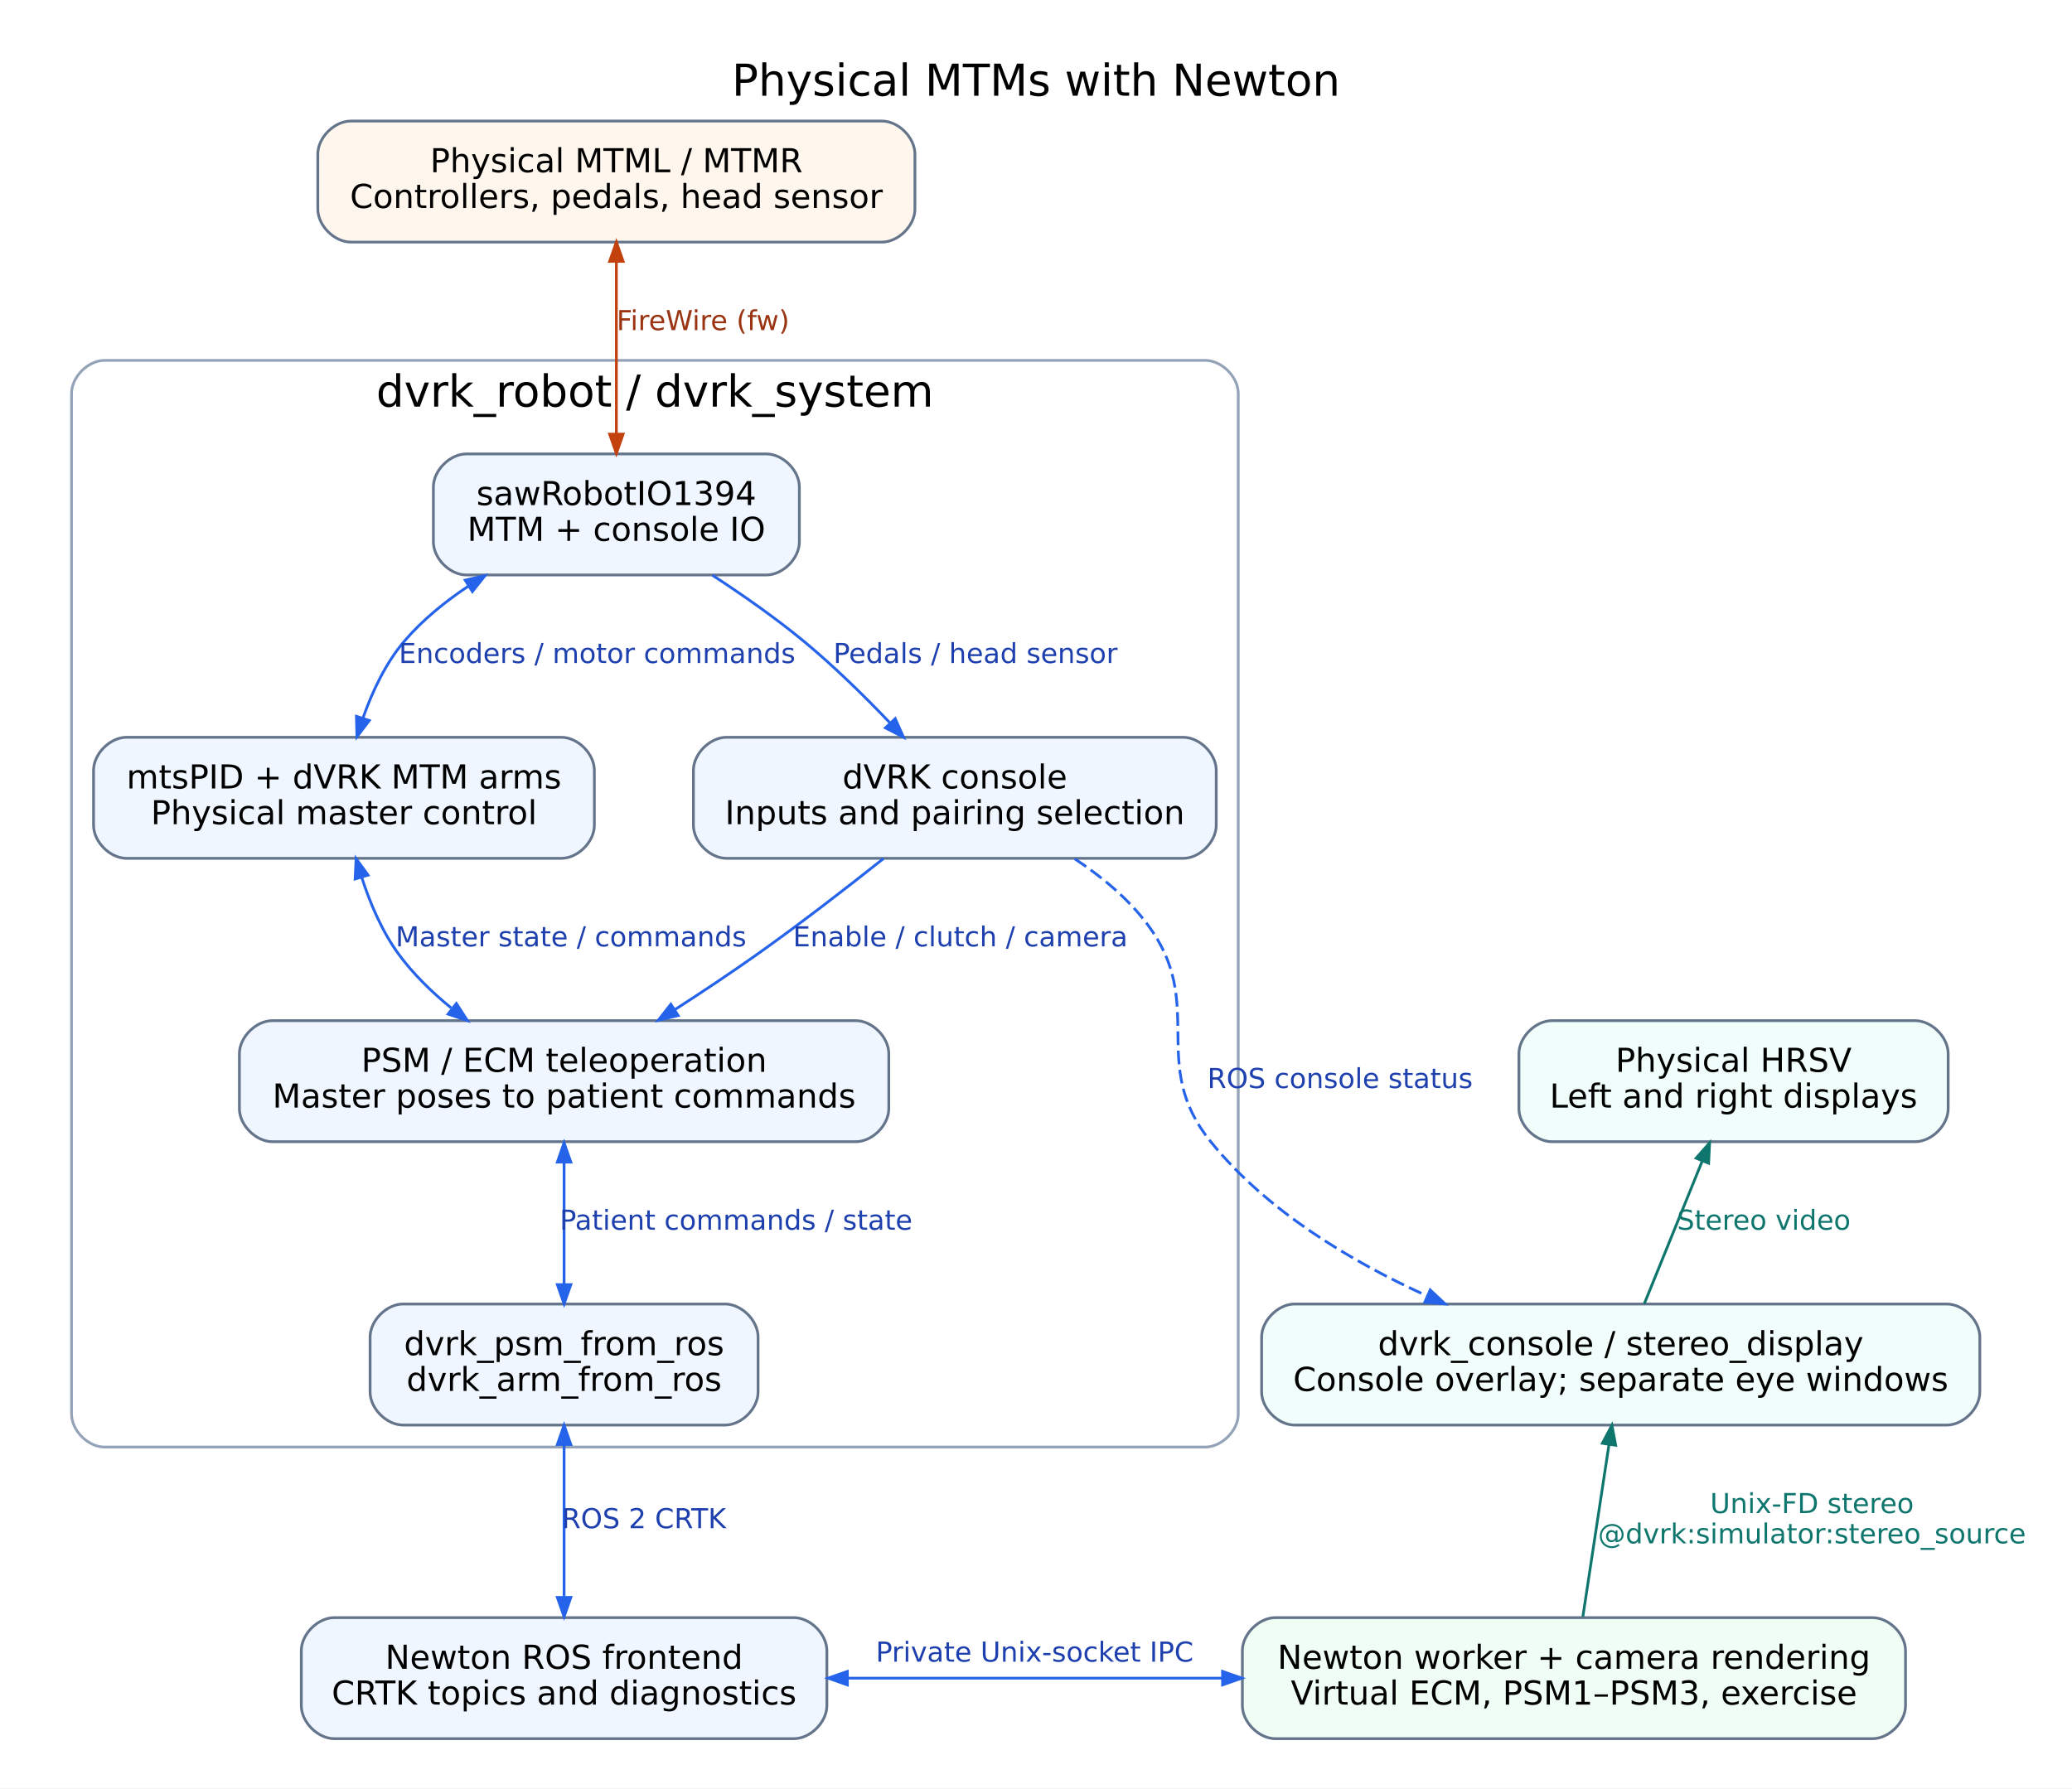
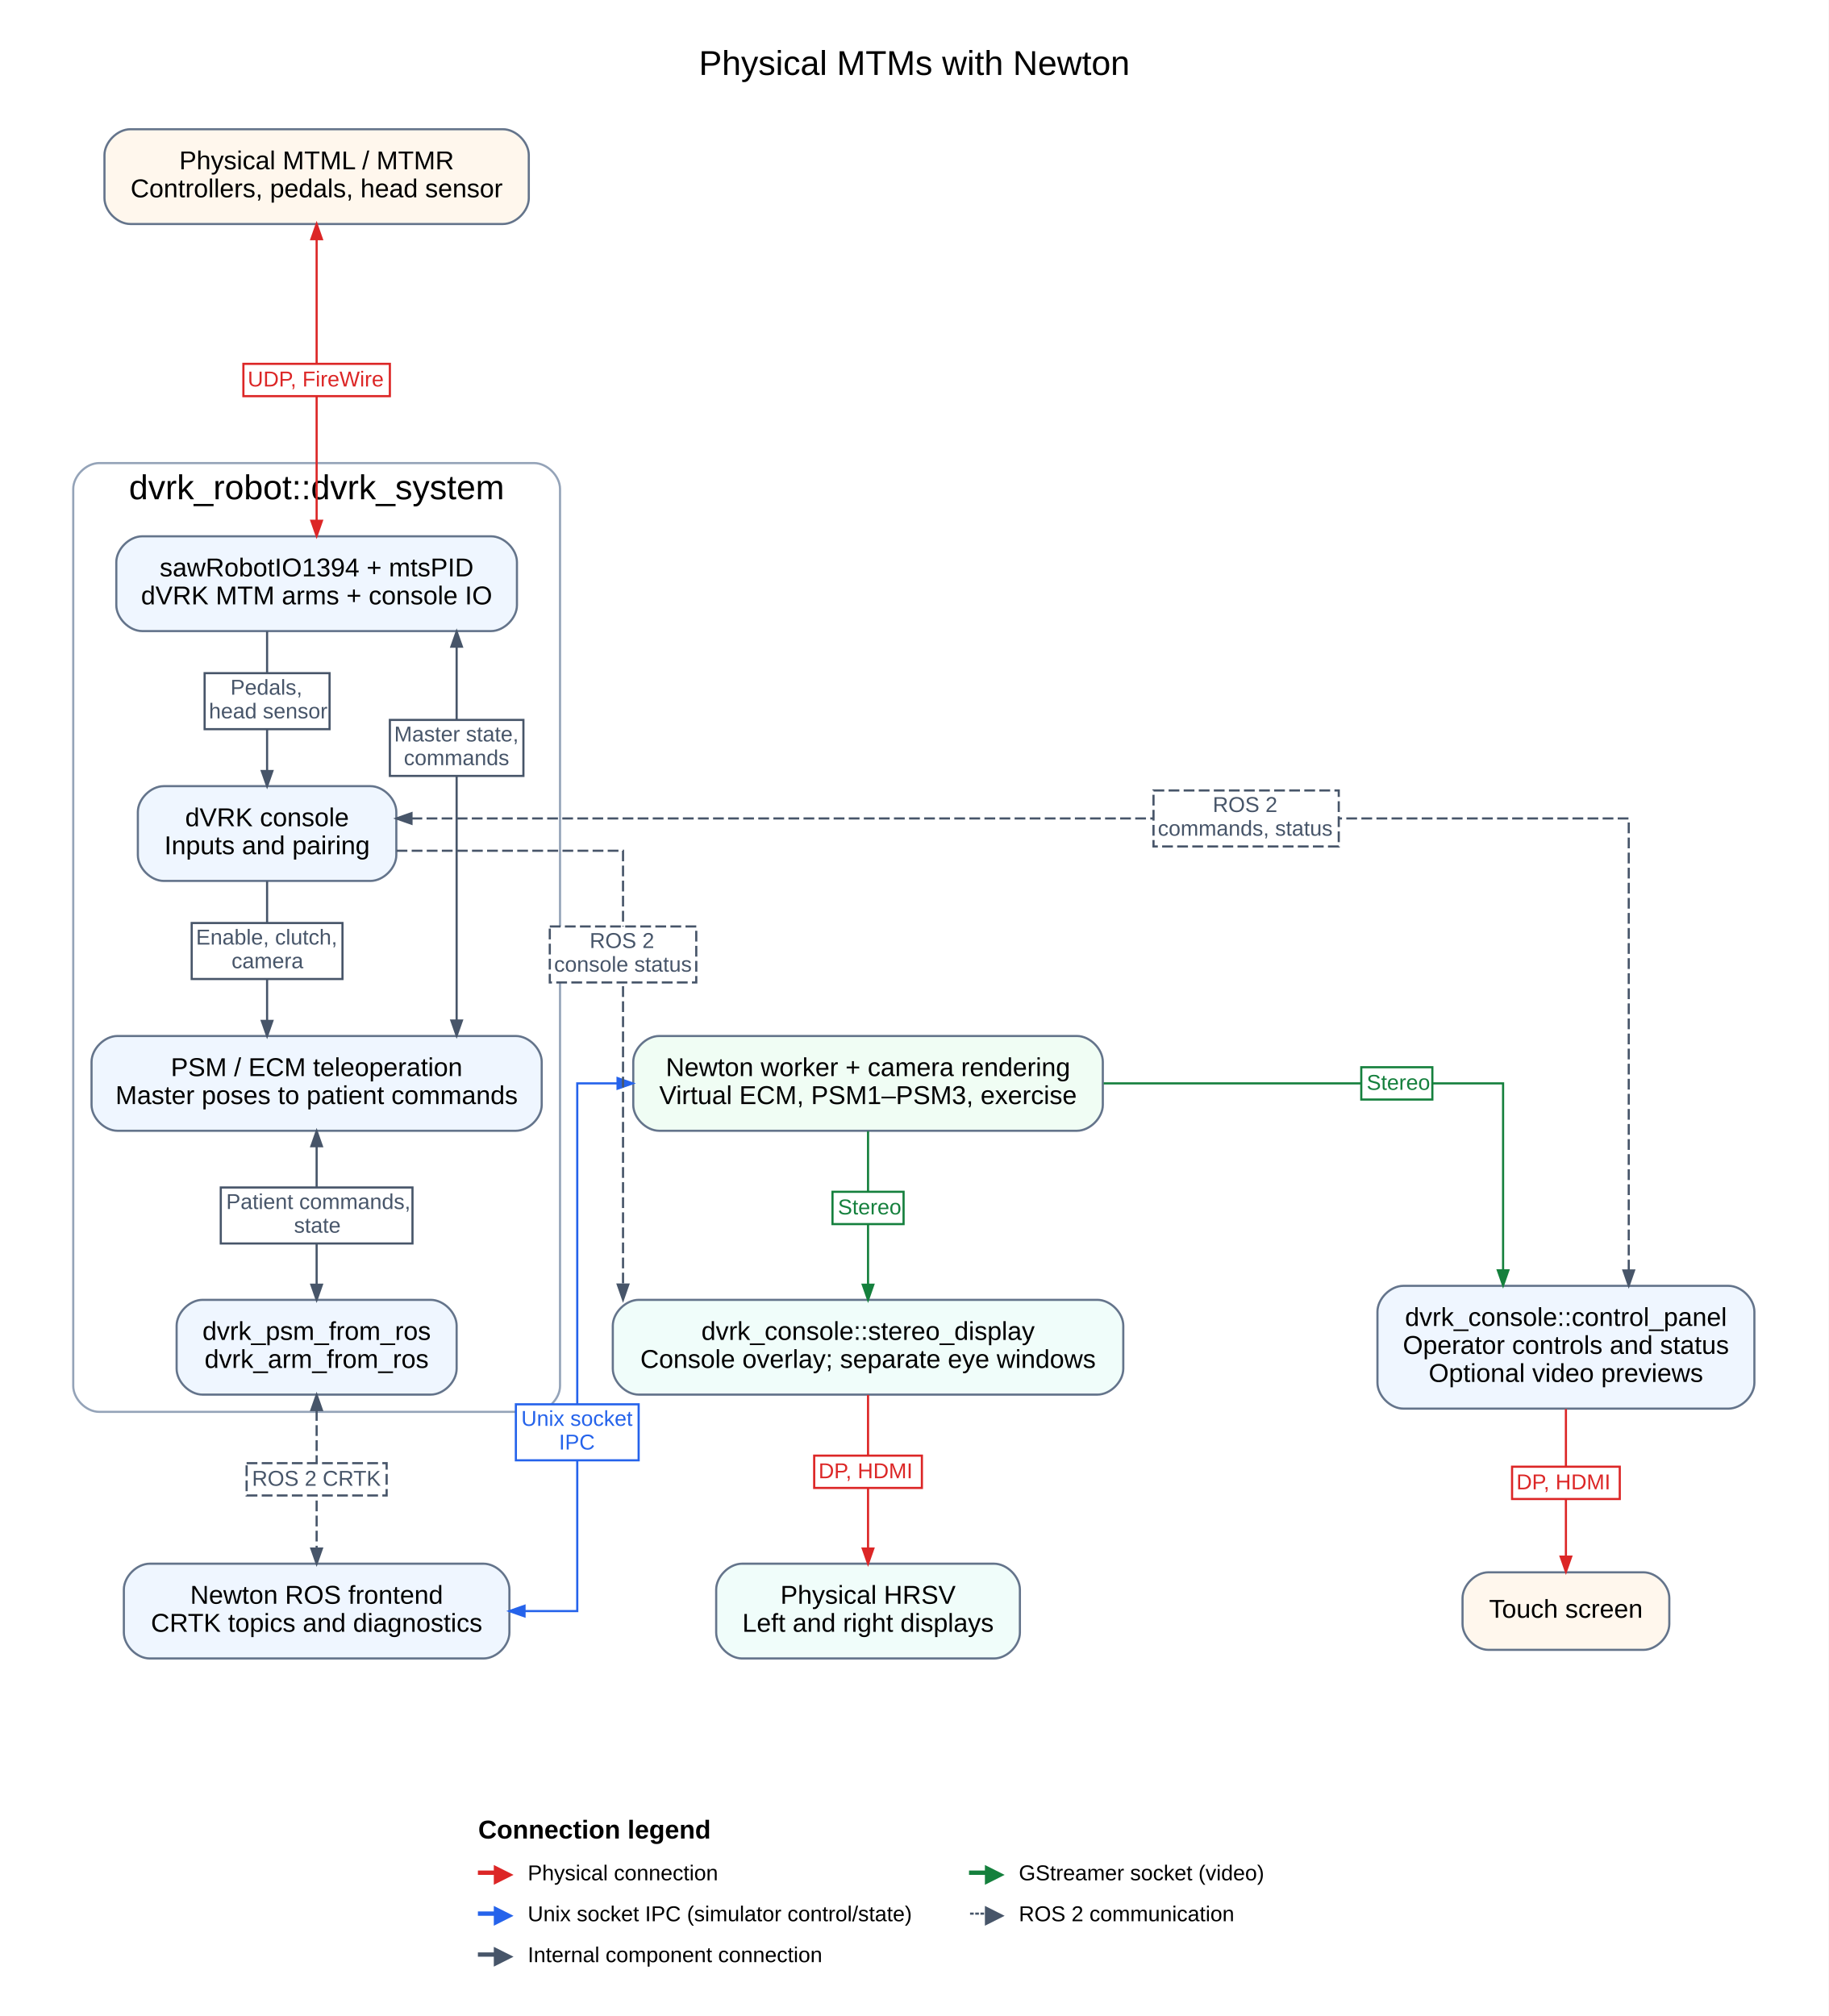
- <svg xmlns="http://www.w3.org/2000/svg" width="753pt" height="650pt" viewBox="0.00 0.00 753.00 650.00">
-   <g id="graph0" class="graph" transform="scale(1 1) rotate(0) translate(18 632)">
-     <polygon fill="white" stroke="transparent" points="-18,18 -18,-632 735,-632 735,18 -18,18" />
-     <text text-anchor="middle" x="358.5" y="-597.2" font-family="DejaVu Sans" font-size="16.00">Physical MTMs with Newton</text>
+ <svg xmlns="http://www.w3.org/2000/svg" width="849pt" height="936pt" viewBox="0.00 0.00 849.00 936.00">
+   <g id="graph0" class="graph" transform="scale(1 1) rotate(0) translate(18 918)">
+     <polygon fill="white" stroke="transparent" points="-18,18 -18,-918 831,-918 831,18 -18,18" />
+     <text text-anchor="middle" x="406.5" y="-883.2" font-family="Arial,Helvetica,sans-serif" font-size="16.00">Physical MTMs with Newton</text>
    <g id="clust1" class="cluster">
-       <path fill="white" stroke="#94a3b8" d="M20,-106C20,-106 420,-106 420,-106 426,-106 432,-112 432,-118 432,-118 432,-489 432,-489 432,-495 426,-501 420,-501 420,-501 20,-501 20,-501 14,-501 8,-495 8,-489 8,-489 8,-118 8,-118 8,-112 14,-106 20,-106" />
-       <text text-anchor="middle" x="220" y="-484.2" font-family="DejaVu Sans" font-size="16.00">dvrk_robot / dvrk_system</text>
-     </g>
+ </g>
+     <g id="clust2" class="cluster">
+       <path fill="white" stroke="#94a3b8" d="M28,-262.5C28,-262.5 230,-262.5 230,-262.5 236,-262.5 242,-268.5 242,-274.5 242,-274.5 242,-691 242,-691 242,-697 236,-703 230,-703 230,-703 28,-703 28,-703 22,-703 16,-697 16,-691 16,-691 16,-274.5 16,-274.5 16,-268.5 22,-262.5 28,-262.5" />
+       <text text-anchor="middle" x="129" y="-686.2" font-family="Arial,Helvetica,sans-serif" font-size="16.00">dvrk_robot::dvrk_system</text>
+     </g>
+     <g id="clust3" class="cluster">
+ </g>
+     <g id="clust4" class="cluster">
+ </g>
    <g id="node1" class="node">
-       <path fill="#fff7ed" stroke="#64748b" d="M302.5,-588C302.5,-588 109.5,-588 109.5,-588 103.5,-588 97.5,-582 97.5,-576 97.5,-576 97.5,-556 97.5,-556 97.5,-550 103.5,-544 109.5,-544 109.5,-544 302.5,-544 302.5,-544 308.5,-544 314.5,-550 314.5,-556 314.5,-556 314.5,-576 314.5,-576 314.5,-582 308.5,-588 302.5,-588" />
-       <text text-anchor="middle" x="206" y="-569.4" font-family="DejaVu Sans" font-size="12.00">Physical MTML / MTMR</text>
-       <text text-anchor="middle" x="206" y="-556.4" font-family="DejaVu Sans" font-size="12.00">Controllers, pedals, head sensor</text>
+       <path fill="#fff7ed" stroke="#64748b" d="M215.5,-858C215.5,-858 42.5,-858 42.5,-858 36.5,-858 30.5,-852 30.5,-846 30.5,-846 30.5,-826 30.5,-826 30.5,-820 36.5,-814 42.5,-814 42.5,-814 215.5,-814 215.5,-814 221.5,-814 227.5,-820 227.5,-826 227.5,-826 227.5,-846 227.5,-846 227.5,-852 221.5,-858 215.5,-858" />
+       <text text-anchor="middle" x="129" y="-839.4" font-family="Arial,Helvetica,sans-serif" font-size="12.00">Physical MTML / MTMR</text>
+       <text text-anchor="middle" x="129" y="-826.4" font-family="Arial,Helvetica,sans-serif" font-size="12.00">Controllers, pedals, head sensor</text>
+     </g>
+     <g id="node3" class="node">
+       <path fill="#eff6ff" stroke="#64748b" d="M210,-669C210,-669 48,-669 48,-669 42,-669 36,-663 36,-657 36,-657 36,-637 36,-637 36,-631 42,-625 48,-625 48,-625 210,-625 210,-625 216,-625 222,-631 222,-637 222,-637 222,-657 222,-657 222,-663 216,-669 210,-669" />
+       <text text-anchor="middle" x="129" y="-650.4" font-family="Arial,Helvetica,sans-serif" font-size="12.00">sawRobotIO1394 + mtsPID</text>
+       <text text-anchor="middle" x="129" y="-637.4" font-family="Arial,Helvetica,sans-serif" font-size="12.00">dVRK MTM arms + console IO</text>
+     </g>
+     <g id="edge5" class="edge">
+       <path fill="none" stroke="#dc2626" d="M129,-806.95C129,-806.95 129,-676.2 129,-676.2" />
+       <polygon fill="#dc2626" stroke="#dc2626" points="131.45,-676.2 129,-669.2 126.55,-676.2 131.45,-676.2" />
+       <polygon fill="#dc2626" stroke="#dc2626" points="126.55,-806.95 129,-813.95 131.45,-806.95 126.55,-806.95" />
    </g>
    <g id="node2" class="node">
-       <path fill="#eff6ff" stroke="#64748b" d="M260.5,-467C260.5,-467 151.5,-467 151.5,-467 145.5,-467 139.5,-461 139.5,-455 139.5,-455 139.5,-435 139.5,-435 139.5,-429 145.5,-423 151.5,-423 151.5,-423 260.5,-423 260.5,-423 266.5,-423 272.5,-429 272.5,-435 272.5,-435 272.5,-455 272.5,-455 272.5,-461 266.5,-467 260.5,-467" />
-       <text text-anchor="middle" x="206" y="-448.4" font-family="DejaVu Sans" font-size="12.00">sawRobotIO1394</text>
-       <text text-anchor="middle" x="206" y="-435.4" font-family="DejaVu Sans" font-size="12.00">MTM + console IO</text>
+       <path fill="#eff6ff" stroke="#64748b" d="M206.5,-192C206.5,-192 51.5,-192 51.5,-192 45.5,-192 39.5,-186 39.5,-180 39.5,-180 39.5,-160 39.5,-160 39.5,-154 45.5,-148 51.5,-148 51.5,-148 206.5,-148 206.5,-148 212.5,-148 218.5,-154 218.5,-160 218.5,-160 218.5,-180 218.5,-180 218.5,-186 212.5,-192 206.5,-192" />
+       <text text-anchor="middle" x="129" y="-173.4" font-family="Arial,Helvetica,sans-serif" font-size="12.00">Newton ROS frontend</text>
+       <text text-anchor="middle" x="129" y="-160.4" font-family="Arial,Helvetica,sans-serif" font-size="12.00">CRTK topics and diagnostics</text>
+     </g>
+     <g id="node7" class="node">
+       <path fill="#f0fdf4" stroke="#64748b" d="M482,-437C482,-437 288,-437 288,-437 282,-437 276,-431 276,-425 276,-425 276,-405 276,-405 276,-399 282,-393 288,-393 288,-393 482,-393 482,-393 488,-393 494,-399 494,-405 494,-405 494,-425 494,-425 494,-431 488,-437 482,-437" />
+       <text text-anchor="middle" x="385" y="-418.4" font-family="Arial,Helvetica,sans-serif" font-size="12.00">Newton worker + camera rendering</text>
+       <text text-anchor="middle" x="385" y="-405.4" font-family="Arial,Helvetica,sans-serif" font-size="12.00">Virtual ECM, PSM1–PSM3, exercise</text>
+     </g>
+     <g id="edge7" class="edge">
+       <path fill="none" stroke="#2563eb" d="M225.52,-170C225.52,-170 250,-170 250,-170 250,-170 250,-415 250,-415 250,-415 268.71,-415 268.71,-415" />
+       <polygon fill="#2563eb" stroke="#2563eb" points="225.52,-167.55 218.52,-170 225.52,-172.45 225.52,-167.55" />
+       <polygon fill="#2563eb" stroke="#2563eb" points="268.71,-417.45 275.71,-415 268.71,-412.55 268.71,-417.45" />
+     </g>
+     <g id="node13" class="node">
+       <text text-anchor="start" x="204" y="-64.4" font-family="Arial,Helvetica,sans-serif" font-weight="bold" font-size="12.00">Connection legend</text>
+       <text text-anchor="start" x="204" y="-44.4" font-family="Arial,Helvetica,sans-serif" font-size="12.00" fill="#dc2626">━▶</text>
+       <text text-anchor="start" x="227" y="-45" font-family="Arial,Helvetica,sans-serif" font-size="10.00">Physical connection</text>
+       <text text-anchor="start" x="432" y="-44.4" font-family="Arial,Helvetica,sans-serif" font-size="12.00" fill="#15803d">━▶</text>
+       <text text-anchor="start" x="455" y="-45" font-family="Arial,Helvetica,sans-serif" font-size="10.00">GStreamer socket (video)</text>
+       <text text-anchor="start" x="204" y="-25.4" font-family="Arial,Helvetica,sans-serif" font-size="12.00" fill="#2563eb">━▶</text>
+       <text text-anchor="start" x="227" y="-26" font-family="Arial,Helvetica,sans-serif" font-size="10.00">Unix socket IPC (simulator control/state)</text>
+       <text text-anchor="start" x="432" y="-25.4" font-family="Arial,Helvetica,sans-serif" font-size="12.00" fill="#475569">┄▶</text>
+       <text text-anchor="start" x="455" y="-26" font-family="Arial,Helvetica,sans-serif" font-size="10.00">ROS 2 communication</text>
+       <text text-anchor="start" x="204" y="-6.4" font-family="Arial,Helvetica,sans-serif" font-size="12.00" fill="#475569">━▶</text>
+       <text text-anchor="start" x="227" y="-7" font-family="Arial,Helvetica,sans-serif" font-size="10.00">Internal component connection</text>
+     </g>
+     <g id="node4" class="node">
+       <path fill="#eff6ff" stroke="#64748b" d="M154,-553C154,-553 58,-553 58,-553 52,-553 46,-547 46,-541 46,-541 46,-521 46,-521 46,-515 52,-509 58,-509 58,-509 154,-509 154,-509 160,-509 166,-515 166,-521 166,-521 166,-541 166,-541 166,-547 160,-553 154,-553" />
+       <text text-anchor="middle" x="106" y="-534.4" font-family="Arial,Helvetica,sans-serif" font-size="12.00">dVRK console</text>
+       <text text-anchor="middle" x="106" y="-521.4" font-family="Arial,Helvetica,sans-serif" font-size="12.00">Inputs and pairing</text>
+     </g>
+     <g id="edge1" class="edge">
+       <path fill="none" stroke="#475569" d="M106,-624.91C106,-624.91 106,-560.01 106,-560.01" />
+       <polygon fill="#475569" stroke="#475569" points="108.45,-560.01 106,-553.01 103.55,-560.01 108.45,-560.01" />
+     </g>
+     <g id="node5" class="node">
+       <path fill="#eff6ff" stroke="#64748b" d="M221.5,-437C221.5,-437 36.5,-437 36.5,-437 30.5,-437 24.5,-431 24.5,-425 24.5,-425 24.5,-405 24.5,-405 24.5,-399 30.5,-393 36.5,-393 36.5,-393 221.5,-393 221.5,-393 227.5,-393 233.5,-399 233.5,-405 233.5,-405 233.5,-425 233.5,-425 233.5,-431 227.5,-437 221.5,-437" />
+       <text text-anchor="middle" x="129" y="-418.4" font-family="Arial,Helvetica,sans-serif" font-size="12.00">PSM / ECM teleoperation</text>
+       <text text-anchor="middle" x="129" y="-405.4" font-family="Arial,Helvetica,sans-serif" font-size="12.00">Master poses to patient commands</text>
+     </g>
+     <g id="edge2" class="edge">
+       <path fill="none" stroke="#475569" d="M194,-617.75C194,-617.75 194,-444.18 194,-444.18" />
+       <polygon fill="#475569" stroke="#475569" points="196.45,-444.18 194,-437.18 191.55,-444.18 196.45,-444.18" />
+       <polygon fill="#475569" stroke="#475569" points="191.55,-617.75 194,-624.75 196.45,-617.75 191.55,-617.75" />
+     </g>
+     <g id="edge3" class="edge">
+       <path fill="none" stroke="#475569" d="M106,-508.91C106,-508.91 106,-444.01 106,-444.01" />
+       <polygon fill="#475569" stroke="#475569" points="108.45,-444.01 106,-437.01 103.55,-444.01 108.45,-444.01" />
+     </g>
+     <g id="node8" class="node">
+       <path fill="#f0fdfa" stroke="#64748b" d="M491.5,-314.5C491.5,-314.5 278.5,-314.5 278.5,-314.5 272.5,-314.5 266.5,-308.5 266.5,-302.5 266.5,-302.5 266.5,-282.5 266.5,-282.5 266.5,-276.5 272.5,-270.5 278.5,-270.5 278.5,-270.5 491.5,-270.5 491.5,-270.5 497.5,-270.5 503.5,-276.5 503.5,-282.5 503.5,-282.5 503.5,-302.5 503.5,-302.5 503.5,-308.5 497.5,-314.5 491.5,-314.5" />
+       <text text-anchor="middle" x="385" y="-295.9" font-family="Arial,Helvetica,sans-serif" font-size="12.00">dvrk_console::stereo_display</text>
+       <text text-anchor="middle" x="385" y="-282.9" font-family="Arial,Helvetica,sans-serif" font-size="12.00">Console overlay; separate eye windows</text>
+     </g>
+     <g id="edge9" class="edge">
+       <path fill="none" stroke="#475569" stroke-dasharray="5,2" d="M166.13,-523C213.38,-523 271.25,-523 271.25,-523 271.25,-523 271.25,-321.6 271.25,-321.6" />
+       <polygon fill="#475569" stroke="#475569" points="273.7,-321.6 271.25,-314.6 268.8,-321.6 273.7,-321.6" />
+     </g>
+     <g id="node10" class="node">
+       <path fill="#eff6ff" stroke="#64748b" d="M784.5,-321C784.5,-321 633.5,-321 633.5,-321 627.5,-321 621.5,-315 621.5,-309 621.5,-309 621.5,-276 621.5,-276 621.5,-270 627.5,-264 633.5,-264 633.5,-264 784.5,-264 784.5,-264 790.5,-264 796.5,-270 796.5,-276 796.5,-276 796.5,-309 796.5,-309 796.5,-315 790.5,-321 784.5,-321" />
+       <text text-anchor="middle" x="709" y="-302.4" font-family="Arial,Helvetica,sans-serif" font-size="12.00">dvrk_console::control_panel</text>
+       <text text-anchor="middle" x="709" y="-289.4" font-family="Arial,Helvetica,sans-serif" font-size="12.00">Operator controls and status</text>
+       <text text-anchor="middle" x="709" y="-276.4" font-family="Arial,Helvetica,sans-serif" font-size="12.00">Optional video previews</text>
+     </g>
+     <g id="edge11" class="edge">
+       <path fill="none" stroke="#475569" stroke-dasharray="5,2" d="M173.04,-538C173.04,-538 738.17,-538 738.17,-538 738.17,-538 738.17,-328.14 738.17,-328.14" />
+       <polygon fill="#475569" stroke="#475569" points="173.04,-535.55 166.04,-538 173.04,-540.45 173.04,-535.55" />
+       <polygon fill="#475569" stroke="#475569" points="740.62,-328.14 738.17,-321.14 735.72,-328.14 740.62,-328.14" />
+     </g>
+     <g id="node6" class="node">
+       <path fill="#eff6ff" stroke="#64748b" d="M182,-314.5C182,-314.5 76,-314.5 76,-314.5 70,-314.5 64,-308.5 64,-302.5 64,-302.5 64,-282.5 64,-282.5 64,-276.5 70,-270.5 76,-270.5 76,-270.5 182,-270.5 182,-270.5 188,-270.5 194,-276.5 194,-282.5 194,-282.5 194,-302.5 194,-302.5 194,-308.5 188,-314.5 182,-314.5" />
+       <text text-anchor="middle" x="129" y="-295.9" font-family="Arial,Helvetica,sans-serif" font-size="12.00">dvrk_psm_from_ros</text>
+       <text text-anchor="middle" x="129" y="-282.9" font-family="Arial,Helvetica,sans-serif" font-size="12.00">dvrk_arm_from_ros</text>
+     </g>
+     <g id="edge4" class="edge">
+       <path fill="none" stroke="#475569" d="M129,-385.82C129,-385.82 129,-321.52 129,-321.52" />
+       <polygon fill="#475569" stroke="#475569" points="131.45,-321.52 129,-314.52 126.55,-321.52 131.45,-321.52" />
+       <polygon fill="#475569" stroke="#475569" points="126.55,-385.82 129,-392.82 131.45,-385.82 126.55,-385.82" />
    </g>
    <g id="edge6" class="edge">
-       <path fill="none" stroke="#c2410c" d="M206,-536.79C206,-517.95 206,-493.25 206,-474.37" />
-       <polygon fill="#c2410c" stroke="#c2410c" points="203.55,-537 206,-544 208.45,-537 203.55,-537" />
-       <polygon fill="#c2410c" stroke="#c2410c" points="208.45,-474.19 206,-467.19 203.55,-474.19 208.45,-474.19" />
-       <text text-anchor="middle" x="237.5" y="-512" font-family="DejaVu Sans" font-size="10.00" fill="#9a3412">FireWire (fw)</text>
-     </g>
-     <g id="node3" class="node">
-       <path fill="#eff6ff" stroke="#64748b" d="M186,-364C186,-364 28,-364 28,-364 22,-364 16,-358 16,-352 16,-352 16,-332 16,-332 16,-326 22,-320 28,-320 28,-320 186,-320 186,-320 192,-320 198,-326 198,-332 198,-332 198,-352 198,-352 198,-358 192,-364 186,-364" />
-       <text text-anchor="middle" x="107" y="-345.4" font-family="DejaVu Sans" font-size="12.00">mtsPID + dVRK MTM arms</text>
-       <text text-anchor="middle" x="107" y="-332.4" font-family="DejaVu Sans" font-size="12.00">Physical master control</text>
-     </g>
-     <g id="edge1" class="edge">
-       <path fill="none" stroke="#2563eb" d="M152.3,-419C143.73,-413.31 135.55,-406.64 129,-399 122.17,-391.02 117.31,-380.66 113.92,-371.03" />
-       <polygon fill="#2563eb" stroke="#2563eb" points="151.06,-421.11 158.28,-422.78 153.68,-416.97 151.06,-421.11" />
-       <polygon fill="#2563eb" stroke="#2563eb" points="116.2,-370.1 111.72,-364.19 111.53,-371.61 116.2,-370.1" />
-       <text text-anchor="middle" x="199" y="-391" font-family="DejaVu Sans" font-size="10.00" fill="#1e40af">Encoders / motor commands</text>
-     </g>
-     <g id="node4" class="node">
-       <path fill="#eff6ff" stroke="#64748b" d="M412,-364C412,-364 246,-364 246,-364 240,-364 234,-358 234,-352 234,-352 234,-332 234,-332 234,-326 240,-320 246,-320 246,-320 412,-320 412,-320 418,-320 424,-326 424,-332 424,-332 424,-352 424,-352 424,-358 418,-364 412,-364" />
-       <text text-anchor="middle" x="329" y="-345.4" font-family="DejaVu Sans" font-size="12.00">dVRK console</text>
-       <text text-anchor="middle" x="329" y="-332.4" font-family="DejaVu Sans" font-size="12.00">Inputs and pairing selection</text>
-     </g>
-     <g id="edge2" class="edge">
-       <path fill="none" stroke="#2563eb" d="M240.89,-422.92C251.84,-415.78 263.73,-407.47 274,-399 284.91,-390 296.02,-379.1 305.36,-369.31" />
-       <polygon fill="#2563eb" stroke="#2563eb" points="307.34,-370.78 310.36,-364.01 303.78,-367.42 307.34,-370.78" />
-       <text text-anchor="middle" x="336.5" y="-391" font-family="DejaVu Sans" font-size="10.00" fill="#1e40af">Pedals / head sensor</text>
-     </g>
-     <g id="node5" class="node">
-       <path fill="#eff6ff" stroke="#64748b" d="M293,-261C293,-261 81,-261 81,-261 75,-261 69,-255 69,-249 69,-249 69,-229 69,-229 69,-223 75,-217 81,-217 81,-217 293,-217 293,-217 299,-217 305,-223 305,-229 305,-229 305,-249 305,-249 305,-255 299,-261 293,-261" />
-       <text text-anchor="middle" x="187" y="-242.4" font-family="DejaVu Sans" font-size="12.00">PSM / ECM teleoperation</text>
-       <text text-anchor="middle" x="187" y="-229.4" font-family="DejaVu Sans" font-size="12.00">Master poses to patient commands</text>
-     </g>
-     <g id="edge3" class="edge">
-       <path fill="none" stroke="#2563eb" d="M113.43,-313.15C116.5,-303.63 120.89,-293.29 127,-285 132.25,-277.88 138.94,-271.36 145.94,-265.64" />
-       <polygon fill="#2563eb" stroke="#2563eb" points="111.06,-312.5 111.41,-319.91 115.76,-313.9 111.06,-312.5" />
-       <polygon fill="#2563eb" stroke="#2563eb" points="147.85,-267.25 151.87,-261.02 144.84,-263.39 147.85,-267.25" />
-       <text text-anchor="middle" x="189.5" y="-288" font-family="DejaVu Sans" font-size="10.00" fill="#1e40af">Master state / commands</text>
-     </g>
-     <g id="edge4" class="edge">
-       <path fill="none" stroke="#2563eb" d="M303.1,-319.94C289.58,-309.19 272.64,-296.07 257,-285 247.53,-278.29 237.11,-271.36 227.27,-265.01" />
-       <polygon fill="#2563eb" stroke="#2563eb" points="228.45,-262.86 221.23,-261.14 225.8,-266.98 228.45,-262.86" />
-       <text text-anchor="middle" x="331" y="-288" font-family="DejaVu Sans" font-size="10.00" fill="#1e40af">Enable / clutch / camera</text>
+       <path fill="none" stroke="#475569" stroke-dasharray="5,2" d="M129,-263.32C129,-263.32 129,-199.02 129,-199.02" />
+       <polygon fill="#475569" stroke="#475569" points="131.45,-199.02 129,-192.02 126.55,-199.02 131.45,-199.02" />
+       <polygon fill="#475569" stroke="#475569" points="126.55,-263.32 129,-270.32 131.45,-263.32 126.55,-263.32" />
+     </g>
+     <g id="edge8" class="edge">
+       <path fill="none" stroke="#15803d" d="M385,-392.82C385,-392.82 385,-321.52 385,-321.52" />
+       <polygon fill="#15803d" stroke="#15803d" points="387.45,-321.52 385,-314.52 382.55,-321.52 387.45,-321.52" />
+     </g>
+     <g id="edge12" class="edge">
+       <path fill="none" stroke="#15803d" d="M494.37,-415C578.27,-415 679.83,-415 679.83,-415 679.83,-415 679.83,-328.22 679.83,-328.22" />
+       <polygon fill="#15803d" stroke="#15803d" points="682.28,-328.22 679.83,-321.22 677.38,-328.22 682.28,-328.22" />
    </g>
    <g id="node9" class="node">
-       <path fill="#f0fdfa" stroke="#64748b" d="M689.5,-158C689.5,-158 452.5,-158 452.5,-158 446.5,-158 440.5,-152 440.5,-146 440.5,-146 440.5,-126 440.5,-126 440.5,-120 446.5,-114 452.5,-114 452.5,-114 689.5,-114 689.5,-114 695.5,-114 701.5,-120 701.5,-126 701.5,-126 701.5,-146 701.5,-146 701.5,-152 695.5,-158 689.5,-158" />
-       <text text-anchor="middle" x="571" y="-139.4" font-family="DejaVu Sans" font-size="12.00">dvrk_console / stereo_display</text>
-       <text text-anchor="middle" x="571" y="-126.4" font-family="DejaVu Sans" font-size="12.00">Console overlay; separate eye windows</text>
+       <path fill="#f0fdfa" stroke="#64748b" d="M443.5,-192C443.5,-192 326.5,-192 326.5,-192 320.5,-192 314.5,-186 314.5,-180 314.5,-180 314.5,-160 314.5,-160 314.5,-154 320.5,-148 326.5,-148 326.5,-148 443.5,-148 443.5,-148 449.5,-148 455.5,-154 455.5,-160 455.5,-160 455.5,-180 455.5,-180 455.5,-186 449.5,-192 443.5,-192" />
+       <text text-anchor="middle" x="385" y="-173.4" font-family="Arial,Helvetica,sans-serif" font-size="12.00">Physical HRSV</text>
+       <text text-anchor="middle" x="385" y="-160.4" font-family="Arial,Helvetica,sans-serif" font-size="12.00">Left and right displays</text>
    </g>
    <g id="edge10" class="edge">
-       <path fill="none" stroke="#2563eb" stroke-dasharray="5,2" d="M372.6,-319.81C382.42,-313.32 392,-305.38 399,-296 420.88,-266.7 398.99,-245.42 422,-217 442.27,-191.97 472.53,-173.7 500.5,-160.99" />
-       <polygon fill="#2563eb" stroke="#2563eb" points="501.76,-163.11 507.17,-158.04 499.78,-158.63 501.76,-163.11" />
-       <text text-anchor="middle" x="469" y="-236.5" font-family="DejaVu Sans" font-size="10.00" fill="#1e40af">ROS console status</text>
-     </g>
-     <g id="node6" class="node">
-       <path fill="#eff6ff" stroke="#64748b" d="M245.5,-158C245.5,-158 128.5,-158 128.5,-158 122.5,-158 116.5,-152 116.5,-146 116.5,-146 116.5,-126 116.5,-126 116.5,-120 122.5,-114 128.5,-114 128.5,-114 245.5,-114 245.5,-114 251.5,-114 257.5,-120 257.5,-126 257.5,-126 257.5,-146 257.5,-146 257.5,-152 251.5,-158 245.5,-158" />
-       <text text-anchor="middle" x="187" y="-139.4" font-family="DejaVu Sans" font-size="12.00">dvrk_psm_from_ros</text>
-       <text text-anchor="middle" x="187" y="-126.4" font-family="DejaVu Sans" font-size="12.00">dvrk_arm_from_ros</text>
-     </g>
-     <g id="edge5" class="edge">
-       <path fill="none" stroke="#2563eb" d="M187,-209.37C187,-195.59 187,-179.11 187,-165.37" />
-       <polygon fill="#2563eb" stroke="#2563eb" points="184.55,-209.58 187,-216.58 189.45,-209.58 184.55,-209.58" />
-       <polygon fill="#2563eb" stroke="#2563eb" points="189.45,-165.04 187,-158.04 184.55,-165.04 189.45,-165.04" />
-       <text text-anchor="middle" x="249.5" y="-185" font-family="DejaVu Sans" font-size="10.00" fill="#1e40af">Patient commands / state</text>
-     </g>
-     <g id="node7" class="node">
-       <path fill="#eff6ff" stroke="#64748b" d="M270.5,-44C270.5,-44 103.5,-44 103.5,-44 97.5,-44 91.5,-38 91.5,-32 91.5,-32 91.5,-12 91.5,-12 91.5,-6 97.5,0 103.5,0 103.5,0 270.5,0 270.5,0 276.5,0 282.5,-6 282.5,-12 282.5,-12 282.5,-32 282.5,-32 282.5,-38 276.5,-44 270.5,-44" />
-       <text text-anchor="middle" x="187" y="-25.4" font-family="DejaVu Sans" font-size="12.00">Newton ROS frontend</text>
-       <text text-anchor="middle" x="187" y="-12.4" font-family="DejaVu Sans" font-size="12.00">CRTK topics and diagnostics</text>
-     </g>
-     <g id="edge7" class="edge">
-       <path fill="none" stroke="#2563eb" d="M187,-106.82C187,-90.01 187,-68.71 187,-51.79" />
-       <polygon fill="#2563eb" stroke="#2563eb" points="184.55,-106.93 187,-113.93 189.45,-106.93 184.55,-106.93" />
-       <polygon fill="#2563eb" stroke="#2563eb" points="189.45,-51.35 187,-44.35 184.55,-51.35 189.45,-51.35" />
-       <text text-anchor="middle" x="216" y="-76.5" font-family="DejaVu Sans" font-size="10.00" fill="#1e40af">ROS 2 CRTK</text>
-     </g>
-     <g id="node8" class="node">
-       <path fill="#f0fdf4" stroke="#64748b" d="M662.5,-44C662.5,-44 445.5,-44 445.5,-44 439.5,-44 433.5,-38 433.5,-32 433.5,-32 433.5,-12 433.5,-12 433.5,-6 439.5,0 445.5,0 445.5,0 662.5,0 662.5,0 668.5,0 674.5,-6 674.5,-12 674.5,-12 674.5,-32 674.5,-32 674.5,-38 668.5,-44 662.5,-44" />
-       <text text-anchor="middle" x="554" y="-25.4" font-family="DejaVu Sans" font-size="12.00">Newton worker + camera rendering</text>
-       <text text-anchor="middle" x="554" y="-12.4" font-family="DejaVu Sans" font-size="12.00">Virtual ECM, PSM1–PSM3, exercise</text>
-     </g>
-     <g id="edge8" class="edge">
-       <path fill="none" stroke="#2563eb" d="M290.02,-22C332.29,-22 381.66,-22 426.2,-22" />
-       <polygon fill="#2563eb" stroke="#2563eb" points="289.95,-19.55 282.95,-22 289.95,-24.45 289.95,-19.55" />
-       <polygon fill="#2563eb" stroke="#2563eb" points="426.3,-24.45 433.3,-22 426.3,-19.55 426.3,-24.45" />
-       <text text-anchor="middle" x="358" y="-28" font-family="DejaVu Sans" font-size="10.00" fill="#1e40af">Private Unix-socket IPC</text>
-     </g>
-     <g id="edge9" class="edge">
-       <path fill="none" stroke="#0f766e" d="M557.24,-44.35C559.93,-62.08 563.78,-87.43 566.72,-106.82" />
-       <polygon fill="#0f766e" stroke="#0f766e" points="564.33,-107.38 567.8,-113.93 569.17,-106.65 564.33,-107.38" />
-       <text text-anchor="middle" x="640.5" y="-82" font-family="DejaVu Sans" font-size="10.00" fill="#0f766e">Unix-FD stereo</text>
-       <text text-anchor="middle" x="640.5" y="-71" font-family="DejaVu Sans" font-size="10.00" fill="#0f766e">@dvrk:simulator:stereo_source</text>
-     </g>
-     <g id="node10" class="node">
-       <path fill="#f0fdfa" stroke="#64748b" d="M678,-261C678,-261 546,-261 546,-261 540,-261 534,-255 534,-249 534,-249 534,-229 534,-229 534,-223 540,-217 546,-217 546,-217 678,-217 678,-217 684,-217 690,-223 690,-229 690,-229 690,-249 690,-249 690,-255 684,-261 678,-261" />
-       <text text-anchor="middle" x="612" y="-242.4" font-family="DejaVu Sans" font-size="12.00">Physical HRSV</text>
-       <text text-anchor="middle" x="612" y="-229.4" font-family="DejaVu Sans" font-size="12.00">Left and right displays</text>
-     </g>
-     <g id="edge11" class="edge">
-       <path fill="none" stroke="#0f766e" d="M579.54,-158.04C585.64,-173.05 593.9,-193.4 600.56,-209.81" />
-       <polygon fill="#0f766e" stroke="#0f766e" points="598.4,-211.02 603.3,-216.58 602.94,-209.17 598.4,-211.02" />
-       <text text-anchor="middle" x="623" y="-185" font-family="DejaVu Sans" font-size="10.00" fill="#0f766e">Stereo video</text>
+       <path fill="none" stroke="#dc2626" d="M385,-270.32C385,-270.32 385,-199.02 385,-199.02" />
+       <polygon fill="#dc2626" stroke="#dc2626" points="387.45,-199.02 385,-192.02 382.55,-199.02 387.45,-199.02" />
+     </g>
+     <g id="node11" class="node">
+       <path fill="#fff7ed" stroke="#64748b" d="M745,-188C745,-188 673,-188 673,-188 667,-188 661,-182 661,-176 661,-176 661,-164 661,-164 661,-158 667,-152 673,-152 673,-152 745,-152 745,-152 751,-152 757,-158 757,-164 757,-164 757,-176 757,-176 757,-182 751,-188 745,-188" />
+       <text text-anchor="middle" x="709" y="-166.9" font-family="Arial,Helvetica,sans-serif" font-size="12.00">Touch screen</text>
+     </g>
+     <g id="edge13" class="edge">
+       <path fill="none" stroke="#dc2626" d="M709,-263.78C709,-263.78 709,-195.28 709,-195.28" />
+       <polygon fill="#dc2626" stroke="#dc2626" points="711.45,-195.28 709,-188.28 706.55,-195.28 711.45,-195.28" />
+     </g>
+     <g class="edge-label" data-edge="hardware-&gt;arms" transform="translate(34.000 7.505)">
+       <rect x="61.0" y="-756.58" width="68.0" height="15.0" fill="white" fill-opacity="1" stroke="#dc2626" stroke-width="1" />
+       <text text-anchor="start" x="63" y="-746.08" font-family="Arial,Helvetica,sans-serif" font-size="10.00" fill="#dc2626">UDP, FireWire</text>
+     </g>
+     <g class="edge-label" data-edge="frontend-&gt;worker" transform="translate(14.250 23.620)">
+       <rect x="207.25" y="-289.62" width="57.0" height="26.0" fill="white" fill-opacity="1" stroke="#2563eb" stroke-width="1" />
+       <text text-anchor="start" x="209.75" y="-279.62" font-family="Arial,Helvetica,sans-serif" font-size="10.00" fill="#2563eb">Unix socket</text>
+       <text text-anchor="start" x="227.25" y="-268.62" font-family="Arial,Helvetica,sans-serif" font-size="10.00" fill="#2563eb">IPC</text>
+     </g>
+     <g class="edge-label" data-edge="arms-&gt;console" transform="translate(29.000 13.000)">
+       <rect x="48.0" y="-618.46" width="58.0" height="26.0" fill="white" fill-opacity="1" stroke="#475569" stroke-width="1" />
+       <text text-anchor="start" x="60" y="-608.46" font-family="Arial,Helvetica,sans-serif" font-size="10.00" fill="#475569">Pedals,</text>
+       <text text-anchor="start" x="50" y="-597.46" font-family="Arial,Helvetica,sans-serif" font-size="10.00" fill="#475569">head sensor</text>
+     </g>
+     <g class="edge-label" data-edge="arms-&gt;teleop" transform="translate(-31.000 -26.780)">
+       <rect x="194.0" y="-556.97" width="62.0" height="26.0" fill="white" fill-opacity="1" stroke="#475569" stroke-width="1" />
+       <text text-anchor="start" x="196" y="-546.97" font-family="Arial,Helvetica,sans-serif" font-size="10.00" fill="#475569">Master state,</text>
+       <text text-anchor="start" x="200.5" y="-535.97" font-family="Arial,Helvetica,sans-serif" font-size="10.00" fill="#475569">commands</text>
+     </g>
+     <g class="edge-label" data-edge="console-&gt;teleop" transform="translate(35.000 13.000)">
+       <rect x="36.0" y="-502.46" width="70.0" height="26.0" fill="white" fill-opacity="1" stroke="#475569" stroke-width="1" />
+       <text text-anchor="start" x="38" y="-492.46" font-family="Arial,Helvetica,sans-serif" font-size="10.00" fill="#475569">Enable, clutch,</text>
+       <text text-anchor="start" x="54.5" y="-481.46" font-family="Arial,Helvetica,sans-serif" font-size="10.00" fill="#475569">camera</text>
+     </g>
+     <g class="edge-label" data-edge="console-&gt;display" transform="translate(34.000 13.000)">
+       <rect x="203.25" y="-500.86" width="68.0" height="26.0" fill="white" fill-opacity="1" stroke="#475569" stroke-width="1" stroke-dasharray="5,2" />
+       <text text-anchor="start" x="221.75" y="-490.86" font-family="Arial,Helvetica,sans-serif" font-size="10.00" fill="#475569">ROS 2</text>
+       <text text-anchor="start" x="205.25" y="-479.86" font-family="Arial,Helvetica,sans-serif" font-size="10.00" fill="#475569">console status</text>
+     </g>
+     <g class="edge-label" data-edge="console-&gt;control_panel" transform="translate(43.005 13.000)">
+       <rect x="474.53" y="-564.0" width="86.0" height="26.0" fill="white" fill-opacity="1" stroke="#475569" stroke-width="1" stroke-dasharray="5,2" />
+       <text text-anchor="start" x="502.03" y="-554" font-family="Arial,Helvetica,sans-serif" font-size="10.00" fill="#475569">ROS 2</text>
+       <text text-anchor="start" x="476.53" y="-543" font-family="Arial,Helvetica,sans-serif" font-size="10.00" fill="#475569">commands, status</text>
+     </g>
+     <g class="edge-label" data-edge="teleop-&gt;adapters" transform="translate(44.500 13.000)">
+       <rect x="40.0" y="-379.67" width="89.0" height="26.0" fill="white" fill-opacity="1" stroke="#475569" stroke-width="1" />
+       <text text-anchor="start" x="42.5" y="-369.67" font-family="Arial,Helvetica,sans-serif" font-size="10.00" fill="#475569">Patient commands,</text>
+       <text text-anchor="start" x="74" y="-358.67" font-family="Arial,Helvetica,sans-serif" font-size="10.00" fill="#475569">state</text>
+     </g>
+     <g class="edge-label" data-edge="adapters-&gt;frontend" transform="translate(32.500 7.500)">
+       <rect x="64.0" y="-246.17" width="65.0" height="15.0" fill="white" fill-opacity="1" stroke="#475569" stroke-width="1" stroke-dasharray="5,2" />
+       <text text-anchor="start" x="66.5" y="-235.67" font-family="Arial,Helvetica,sans-serif" font-size="10.00" fill="#475569">ROS 2 CRTK</text>
+     </g>
+     <g class="edge-label" data-edge="worker-&gt;display" transform="translate(16.500 7.500)">
+       <rect x="352.0" y="-372.17" width="33.0" height="15.0" fill="white" fill-opacity="1" stroke="#15803d" stroke-width="1" />
+       <text text-anchor="start" x="354.5" y="-361.67" font-family="Arial,Helvetica,sans-serif" font-size="10.00" fill="#15803d">Stereo</text>
+     </g>
+     <g class="edge-label" data-edge="worker-&gt;control_panel" transform="translate(16.500 7.500)">
+       <rect x="597.49" y="-430.0" width="33.0" height="15.0" fill="white" fill-opacity="1" stroke="#15803d" stroke-width="1" />
+       <text text-anchor="start" x="599.99" y="-419.5" font-family="Arial,Helvetica,sans-serif" font-size="10.00" fill="#15803d">Stereo</text>
+     </g>
+     <g class="edge-label" data-edge="display-&gt;viewer" transform="translate(25.000 7.500)">
+       <rect x="335.0" y="-249.67" width="50.0" height="15.0" fill="white" fill-opacity="1" stroke="#dc2626" stroke-width="1" />
+       <text text-anchor="start" x="337" y="-239.17" font-family="Arial,Helvetica,sans-serif" font-size="10.00" fill="#dc2626">DP, HDMI</text>
+     </g>
+     <g class="edge-label" data-edge="control_panel-&gt;touchscreen" transform="translate(25.000 7.500)">
+       <rect x="659.0" y="-244.53" width="50.0" height="15.0" fill="white" fill-opacity="1" stroke="#dc2626" stroke-width="1" />
+       <text text-anchor="start" x="661" y="-234.03" font-family="Arial,Helvetica,sans-serif" font-size="10.00" fill="#dc2626">DP, HDMI</text>
    </g>
  </g>
</svg>
